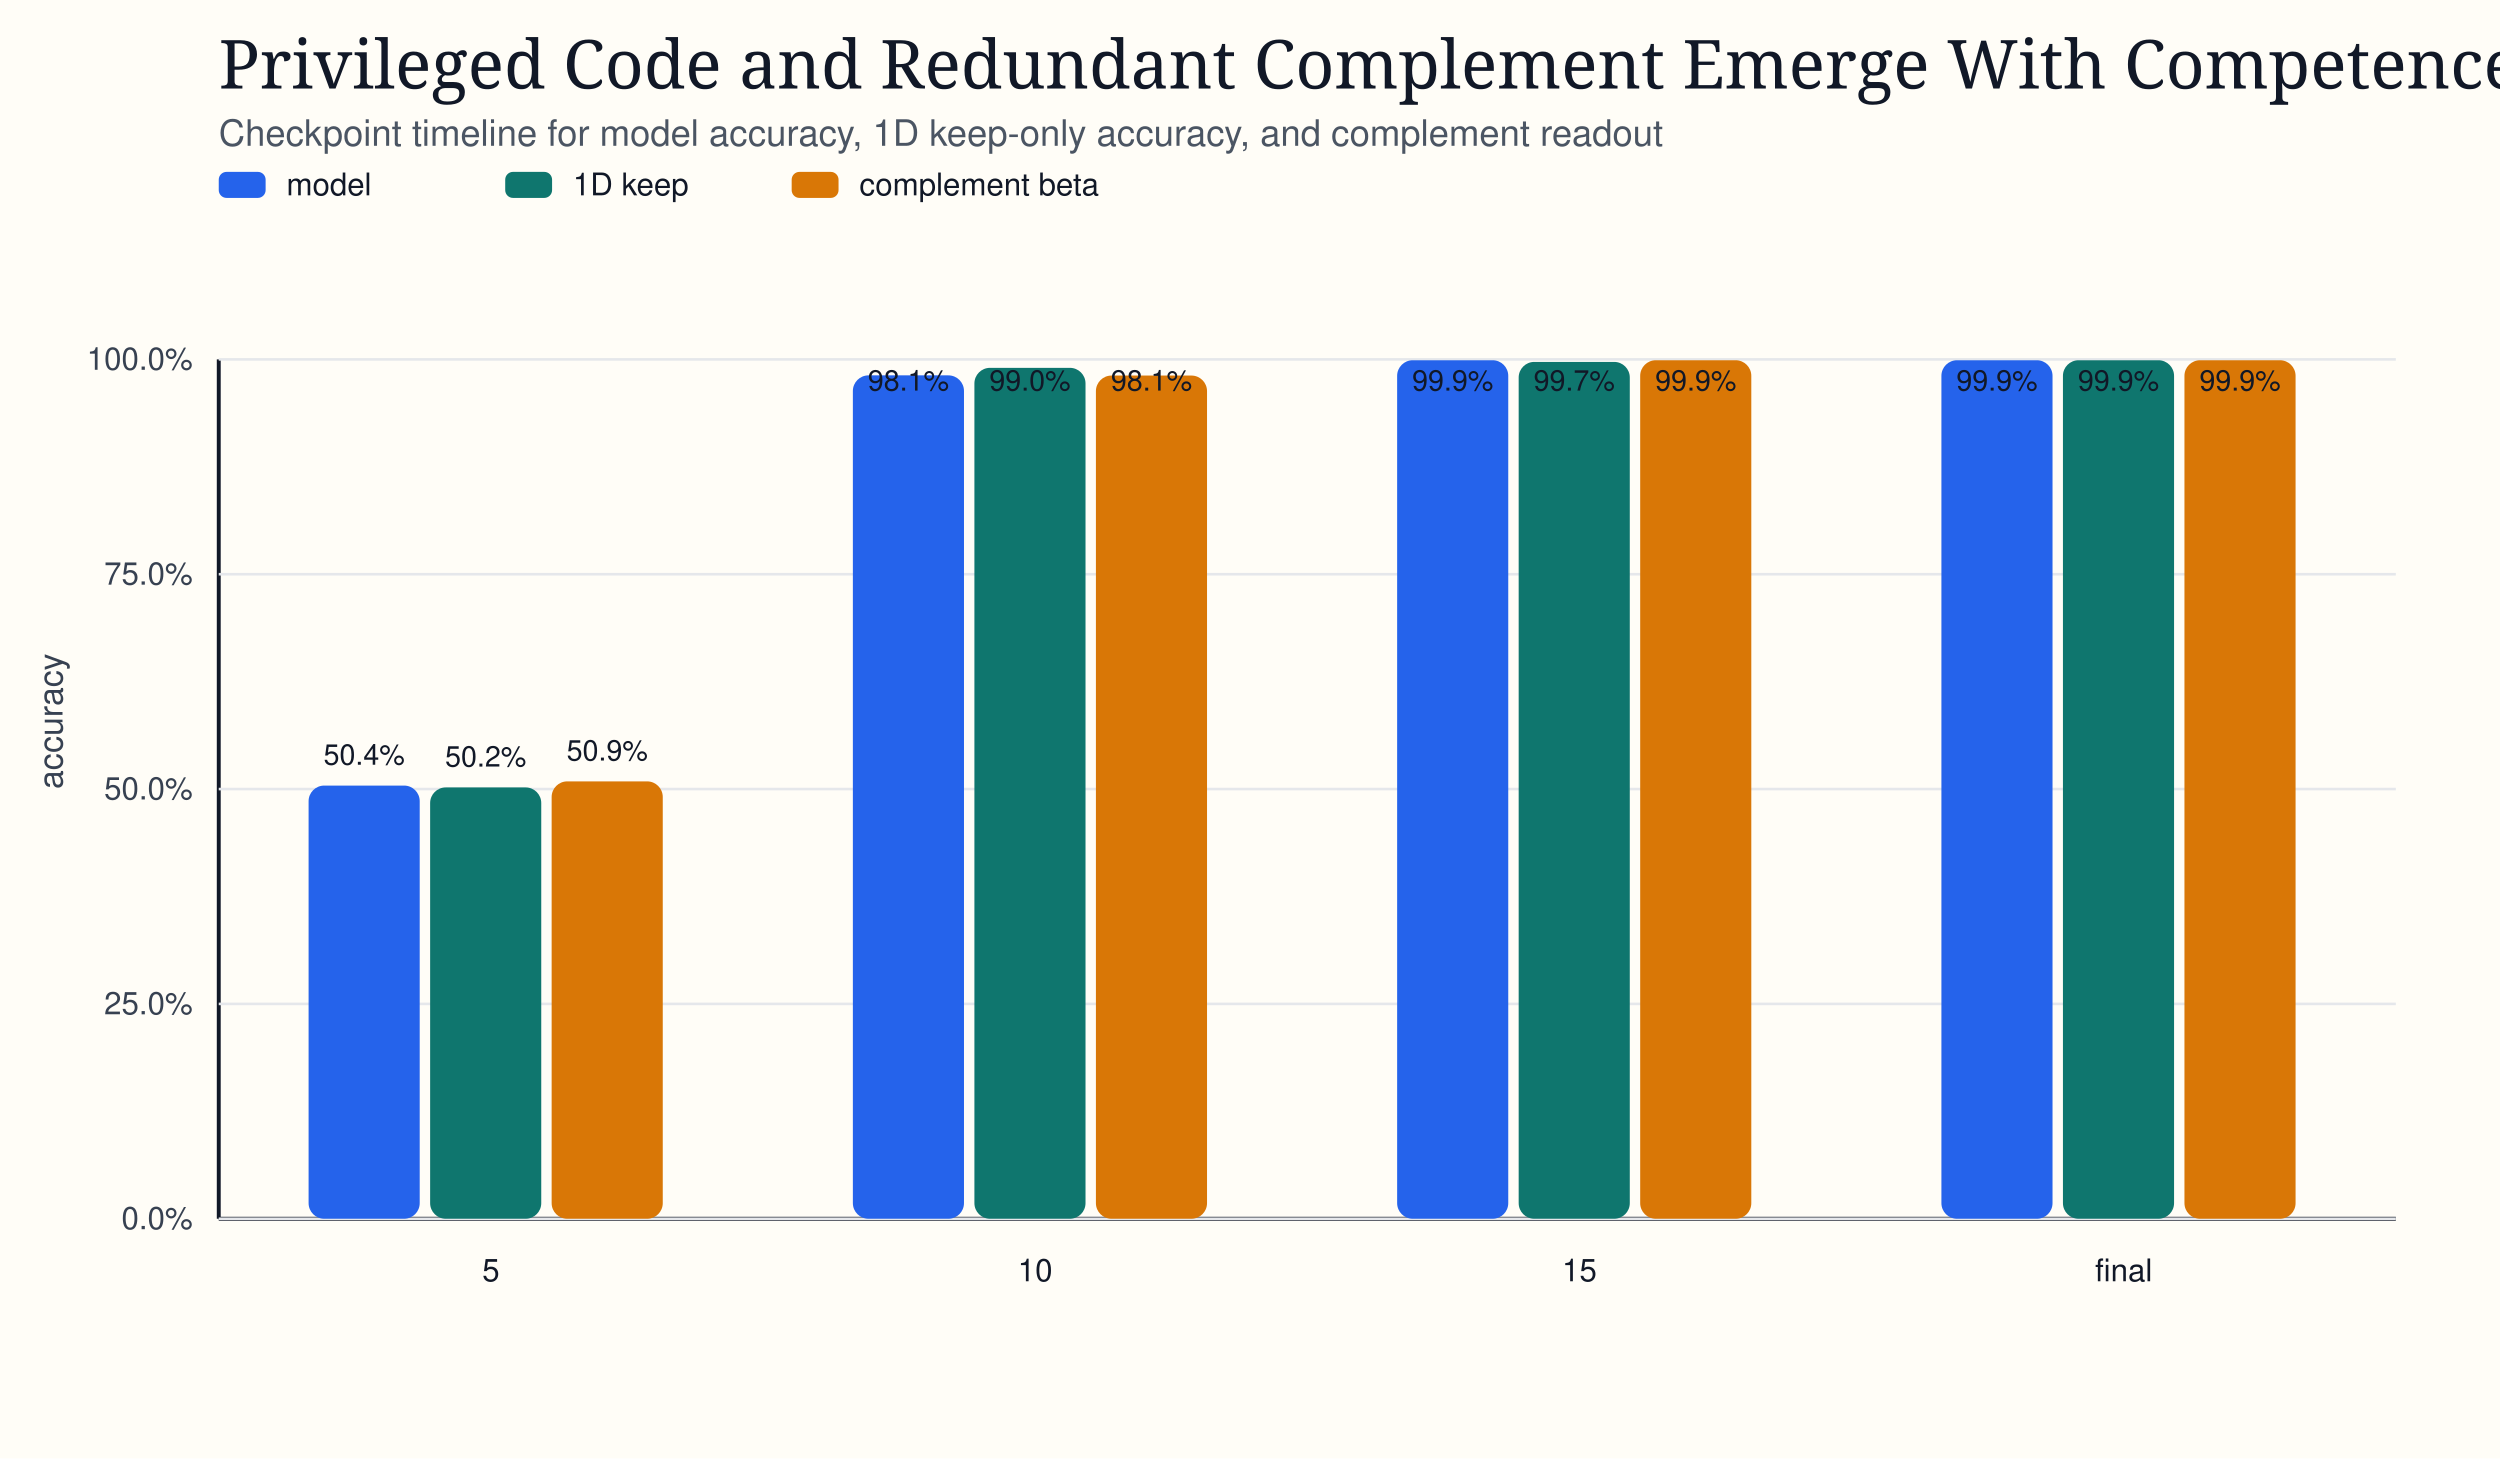
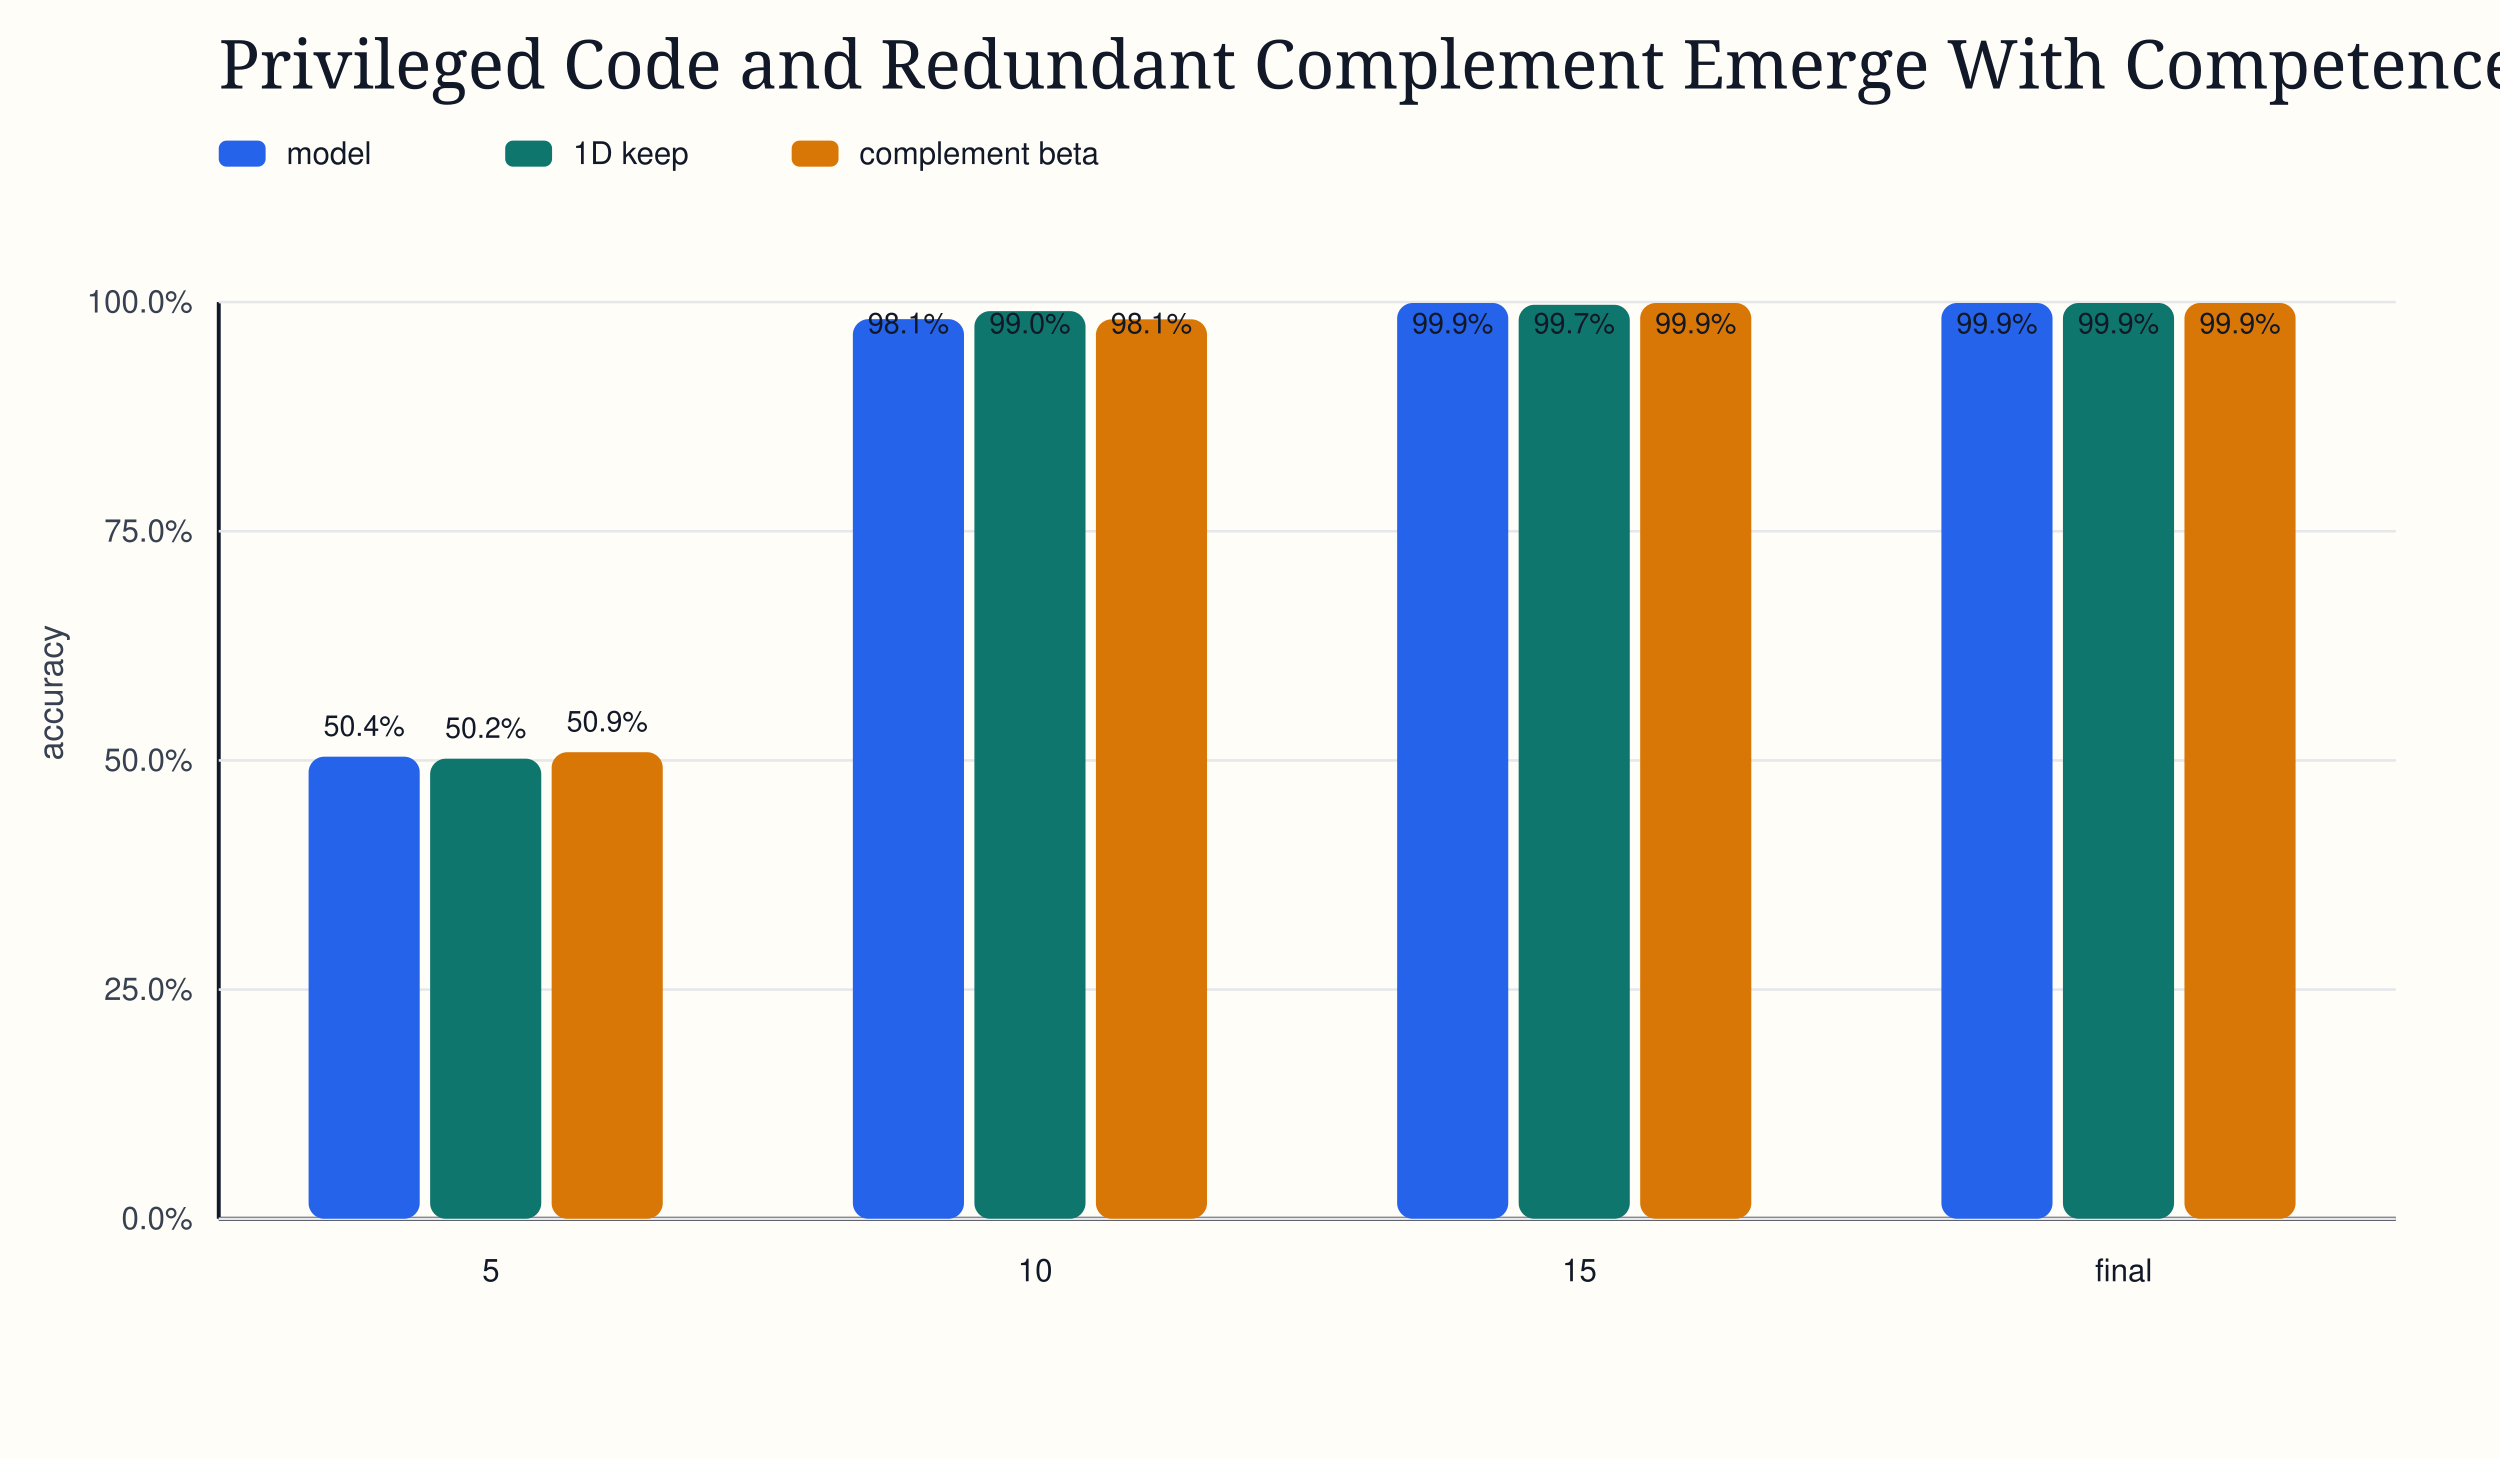
<svg xmlns="http://www.w3.org/2000/svg" width="960" height="560" viewBox="0 0 960 560">
  <rect width="100%" height="100%" fill="#fffdf7" />
  <text x="84" y="34" font-size="26" font-family="Georgia, serif" fill="#111827">Privileged Code and Redundant Complement Emerge With Competence</text>
-   <text x="84" y="56" font-size="14" font-family="Helvetica, Arial, sans-serif" fill="#4b5563">Checkpoint timeline for model accuracy, 1D keep-only accuracy, and complement readout</text>
-   <text x="24" y="303.0" font-size="13" font-family="Helvetica, Arial, sans-serif" fill="#374151" transform="rotate(-90 24 303.0)">accuracy</text>
-   <line x1="84" y1="138" x2="84" y2="468" stroke="#111827" stroke-width="1.5" />
+   <text x="24" y="292.0" font-size="13" font-family="Helvetica, Arial, sans-serif" fill="#374151" transform="rotate(-90 24 292.0)">accuracy</text>
+   <line x1="84" y1="116" x2="84" y2="468" stroke="#111827" stroke-width="1.5" />
  <line x1="84" y1="468" x2="920" y2="468" stroke="#111827" stroke-width="1.5" />
  <line x1="84" y1="468.00" x2="920" y2="468.00" stroke="#e5e7eb" stroke-width="1" />
  <text x="74" y="472.00" text-anchor="end" font-size="12" font-family="Helvetica, Arial, sans-serif" fill="#374151">0.0%</text>
-   <line x1="84" y1="385.50" x2="920" y2="385.50" stroke="#e5e7eb" stroke-width="1" />
-   <text x="74" y="389.50" text-anchor="end" font-size="12" font-family="Helvetica, Arial, sans-serif" fill="#374151">25.0%</text>
-   <line x1="84" y1="303.00" x2="920" y2="303.00" stroke="#e5e7eb" stroke-width="1" />
-   <text x="74" y="307.00" text-anchor="end" font-size="12" font-family="Helvetica, Arial, sans-serif" fill="#374151">50.0%</text>
-   <line x1="84" y1="220.50" x2="920" y2="220.50" stroke="#e5e7eb" stroke-width="1" />
-   <text x="74" y="224.50" text-anchor="end" font-size="12" font-family="Helvetica, Arial, sans-serif" fill="#374151">75.0%</text>
-   <line x1="84" y1="138.00" x2="920" y2="138.00" stroke="#e5e7eb" stroke-width="1" />
-   <text x="74" y="142.00" text-anchor="end" font-size="12" font-family="Helvetica, Arial, sans-serif" fill="#374151">100.0%</text>
-   <rect x="84" y="66" width="18" height="10" rx="3" fill="#2563eb" />
-   <text x="110" y="75" font-size="12" font-family="Helvetica, Arial, sans-serif" fill="#111827">model</text>
-   <rect x="194" y="66" width="18" height="10" rx="3" fill="#0f766e" />
-   <text x="220" y="75" font-size="12" font-family="Helvetica, Arial, sans-serif" fill="#111827">1D keep</text>
-   <rect x="304" y="66" width="18" height="10" rx="3" fill="#d97706" />
-   <text x="330" y="75" font-size="12" font-family="Helvetica, Arial, sans-serif" fill="#111827">complement beta</text>
-   <rect x="118.50" y="301.66" width="42.67" height="166.34" rx="6" fill="#2563eb" />
-   <text x="139.83" y="293.66" text-anchor="middle" font-size="11" font-family="Helvetica, Arial, sans-serif" fill="#111827">50.4%</text>
-   <rect x="165.17" y="302.37" width="42.67" height="165.63" rx="6" fill="#0f766e" />
-   <text x="186.50" y="294.37" text-anchor="middle" font-size="11" font-family="Helvetica, Arial, sans-serif" fill="#111827">50.2%</text>
-   <rect x="211.83" y="300.05" width="42.67" height="167.95" rx="6" fill="#d97706" />
-   <text x="233.17" y="292.05" text-anchor="middle" font-size="11" font-family="Helvetica, Arial, sans-serif" fill="#111827">50.9%</text>
+   <line x1="84" y1="380.00" x2="920" y2="380.00" stroke="#e5e7eb" stroke-width="1" />
+   <text x="74" y="384.00" text-anchor="end" font-size="12" font-family="Helvetica, Arial, sans-serif" fill="#374151">25.0%</text>
+   <line x1="84" y1="292.00" x2="920" y2="292.00" stroke="#e5e7eb" stroke-width="1" />
+   <text x="74" y="296.00" text-anchor="end" font-size="12" font-family="Helvetica, Arial, sans-serif" fill="#374151">50.0%</text>
+   <line x1="84" y1="204.00" x2="920" y2="204.00" stroke="#e5e7eb" stroke-width="1" />
+   <text x="74" y="208.00" text-anchor="end" font-size="12" font-family="Helvetica, Arial, sans-serif" fill="#374151">75.0%</text>
+   <line x1="84" y1="116.00" x2="920" y2="116.00" stroke="#e5e7eb" stroke-width="1" />
+   <text x="74" y="120.00" text-anchor="end" font-size="12" font-family="Helvetica, Arial, sans-serif" fill="#374151">100.0%</text>
+   <rect x="84" y="54" width="18" height="10" rx="3" fill="#2563eb" />
+   <text x="110" y="63" font-size="12" font-family="Helvetica, Arial, sans-serif" fill="#111827">model</text>
+   <rect x="194" y="54" width="18" height="10" rx="3" fill="#0f766e" />
+   <text x="220" y="63" font-size="12" font-family="Helvetica, Arial, sans-serif" fill="#111827">1D keep</text>
+   <rect x="304" y="54" width="18" height="10" rx="3" fill="#d97706" />
+   <text x="330" y="63" font-size="12" font-family="Helvetica, Arial, sans-serif" fill="#111827">complement beta</text>
+   <rect x="118.50" y="290.57" width="42.67" height="177.43" rx="6" fill="#2563eb" />
+   <text x="139.83" y="282.57" text-anchor="middle" font-size="11" font-family="Helvetica, Arial, sans-serif" fill="#111827">50.4%</text>
+   <rect x="165.17" y="291.33" width="42.67" height="176.67" rx="6" fill="#0f766e" />
+   <text x="186.50" y="283.33" text-anchor="middle" font-size="11" font-family="Helvetica, Arial, sans-serif" fill="#111827">50.2%</text>
+   <rect x="211.83" y="288.85" width="42.67" height="179.15" rx="6" fill="#d97706" />
+   <text x="233.17" y="280.85" text-anchor="middle" font-size="11" font-family="Helvetica, Arial, sans-serif" fill="#111827">50.9%</text>
  <text x="188.50" y="492.00" text-anchor="middle" font-size="12" font-family="Helvetica, Arial, sans-serif" fill="#111827">5</text>
-   <rect x="327.50" y="144.14" width="42.67" height="323.86" rx="6" fill="#2563eb" />
-   <text x="348.83" y="150.00" text-anchor="middle" font-size="11" font-family="Helvetica, Arial, sans-serif" fill="#111827">98.1%</text>
-   <rect x="374.17" y="141.25" width="42.67" height="326.75" rx="6" fill="#0f766e" />
-   <text x="395.50" y="150.00" text-anchor="middle" font-size="11" font-family="Helvetica, Arial, sans-serif" fill="#111827">99.0%</text>
-   <rect x="420.83" y="144.21" width="42.67" height="323.79" rx="6" fill="#d97706" />
-   <text x="442.17" y="150.00" text-anchor="middle" font-size="11" font-family="Helvetica, Arial, sans-serif" fill="#111827">98.1%</text>
+   <rect x="327.50" y="122.55" width="42.67" height="345.45" rx="6" fill="#2563eb" />
+   <text x="348.83" y="128.00" text-anchor="middle" font-size="11" font-family="Helvetica, Arial, sans-serif" fill="#111827">98.1%</text>
+   <rect x="374.17" y="119.47" width="42.67" height="348.53" rx="6" fill="#0f766e" />
+   <text x="395.50" y="128.00" text-anchor="middle" font-size="11" font-family="Helvetica, Arial, sans-serif" fill="#111827">99.0%</text>
+   <rect x="420.83" y="122.63" width="42.67" height="345.37" rx="6" fill="#d97706" />
+   <text x="442.17" y="128.00" text-anchor="middle" font-size="11" font-family="Helvetica, Arial, sans-serif" fill="#111827">98.1%</text>
  <text x="397.50" y="492.00" text-anchor="middle" font-size="12" font-family="Helvetica, Arial, sans-serif" fill="#111827">10</text>
-   <rect x="536.50" y="138.33" width="42.67" height="329.67" rx="6" fill="#2563eb" />
-   <text x="557.83" y="150.00" text-anchor="middle" font-size="11" font-family="Helvetica, Arial, sans-serif" fill="#111827">99.9%</text>
-   <rect x="583.17" y="138.97" width="42.67" height="329.03" rx="6" fill="#0f766e" />
-   <text x="604.50" y="150.00" text-anchor="middle" font-size="11" font-family="Helvetica, Arial, sans-serif" fill="#111827">99.7%</text>
-   <rect x="629.83" y="138.33" width="42.67" height="329.67" rx="6" fill="#d97706" />
-   <text x="651.17" y="150.00" text-anchor="middle" font-size="11" font-family="Helvetica, Arial, sans-serif" fill="#111827">99.9%</text>
+   <rect x="536.50" y="116.35" width="42.67" height="351.65" rx="6" fill="#2563eb" />
+   <text x="557.83" y="128.00" text-anchor="middle" font-size="11" font-family="Helvetica, Arial, sans-serif" fill="#111827">99.9%</text>
+   <rect x="583.17" y="117.04" width="42.67" height="350.96" rx="6" fill="#0f766e" />
+   <text x="604.50" y="128.00" text-anchor="middle" font-size="11" font-family="Helvetica, Arial, sans-serif" fill="#111827">99.7%</text>
+   <rect x="629.83" y="116.35" width="42.67" height="351.65" rx="6" fill="#d97706" />
+   <text x="651.17" y="128.00" text-anchor="middle" font-size="11" font-family="Helvetica, Arial, sans-serif" fill="#111827">99.9%</text>
  <text x="606.50" y="492.00" text-anchor="middle" font-size="12" font-family="Helvetica, Arial, sans-serif" fill="#111827">15</text>
-   <rect x="745.50" y="138.33" width="42.67" height="329.67" rx="6" fill="#2563eb" />
-   <text x="766.83" y="150.00" text-anchor="middle" font-size="11" font-family="Helvetica, Arial, sans-serif" fill="#111827">99.9%</text>
-   <rect x="792.17" y="138.33" width="42.67" height="329.67" rx="6" fill="#0f766e" />
-   <text x="813.50" y="150.00" text-anchor="middle" font-size="11" font-family="Helvetica, Arial, sans-serif" fill="#111827">99.9%</text>
-   <rect x="838.83" y="138.33" width="42.67" height="329.67" rx="6" fill="#d97706" />
-   <text x="860.17" y="150.00" text-anchor="middle" font-size="11" font-family="Helvetica, Arial, sans-serif" fill="#111827">99.9%</text>
+   <rect x="745.50" y="116.35" width="42.67" height="351.65" rx="6" fill="#2563eb" />
+   <text x="766.83" y="128.00" text-anchor="middle" font-size="11" font-family="Helvetica, Arial, sans-serif" fill="#111827">99.9%</text>
+   <rect x="792.17" y="116.35" width="42.67" height="351.65" rx="6" fill="#0f766e" />
+   <text x="813.50" y="128.00" text-anchor="middle" font-size="11" font-family="Helvetica, Arial, sans-serif" fill="#111827">99.9%</text>
+   <rect x="838.83" y="116.35" width="42.67" height="351.65" rx="6" fill="#d97706" />
+   <text x="860.17" y="128.00" text-anchor="middle" font-size="11" font-family="Helvetica, Arial, sans-serif" fill="#111827">99.9%</text>
  <text x="815.50" y="492.00" text-anchor="middle" font-size="12" font-family="Helvetica, Arial, sans-serif" fill="#111827">final</text>
</svg>
